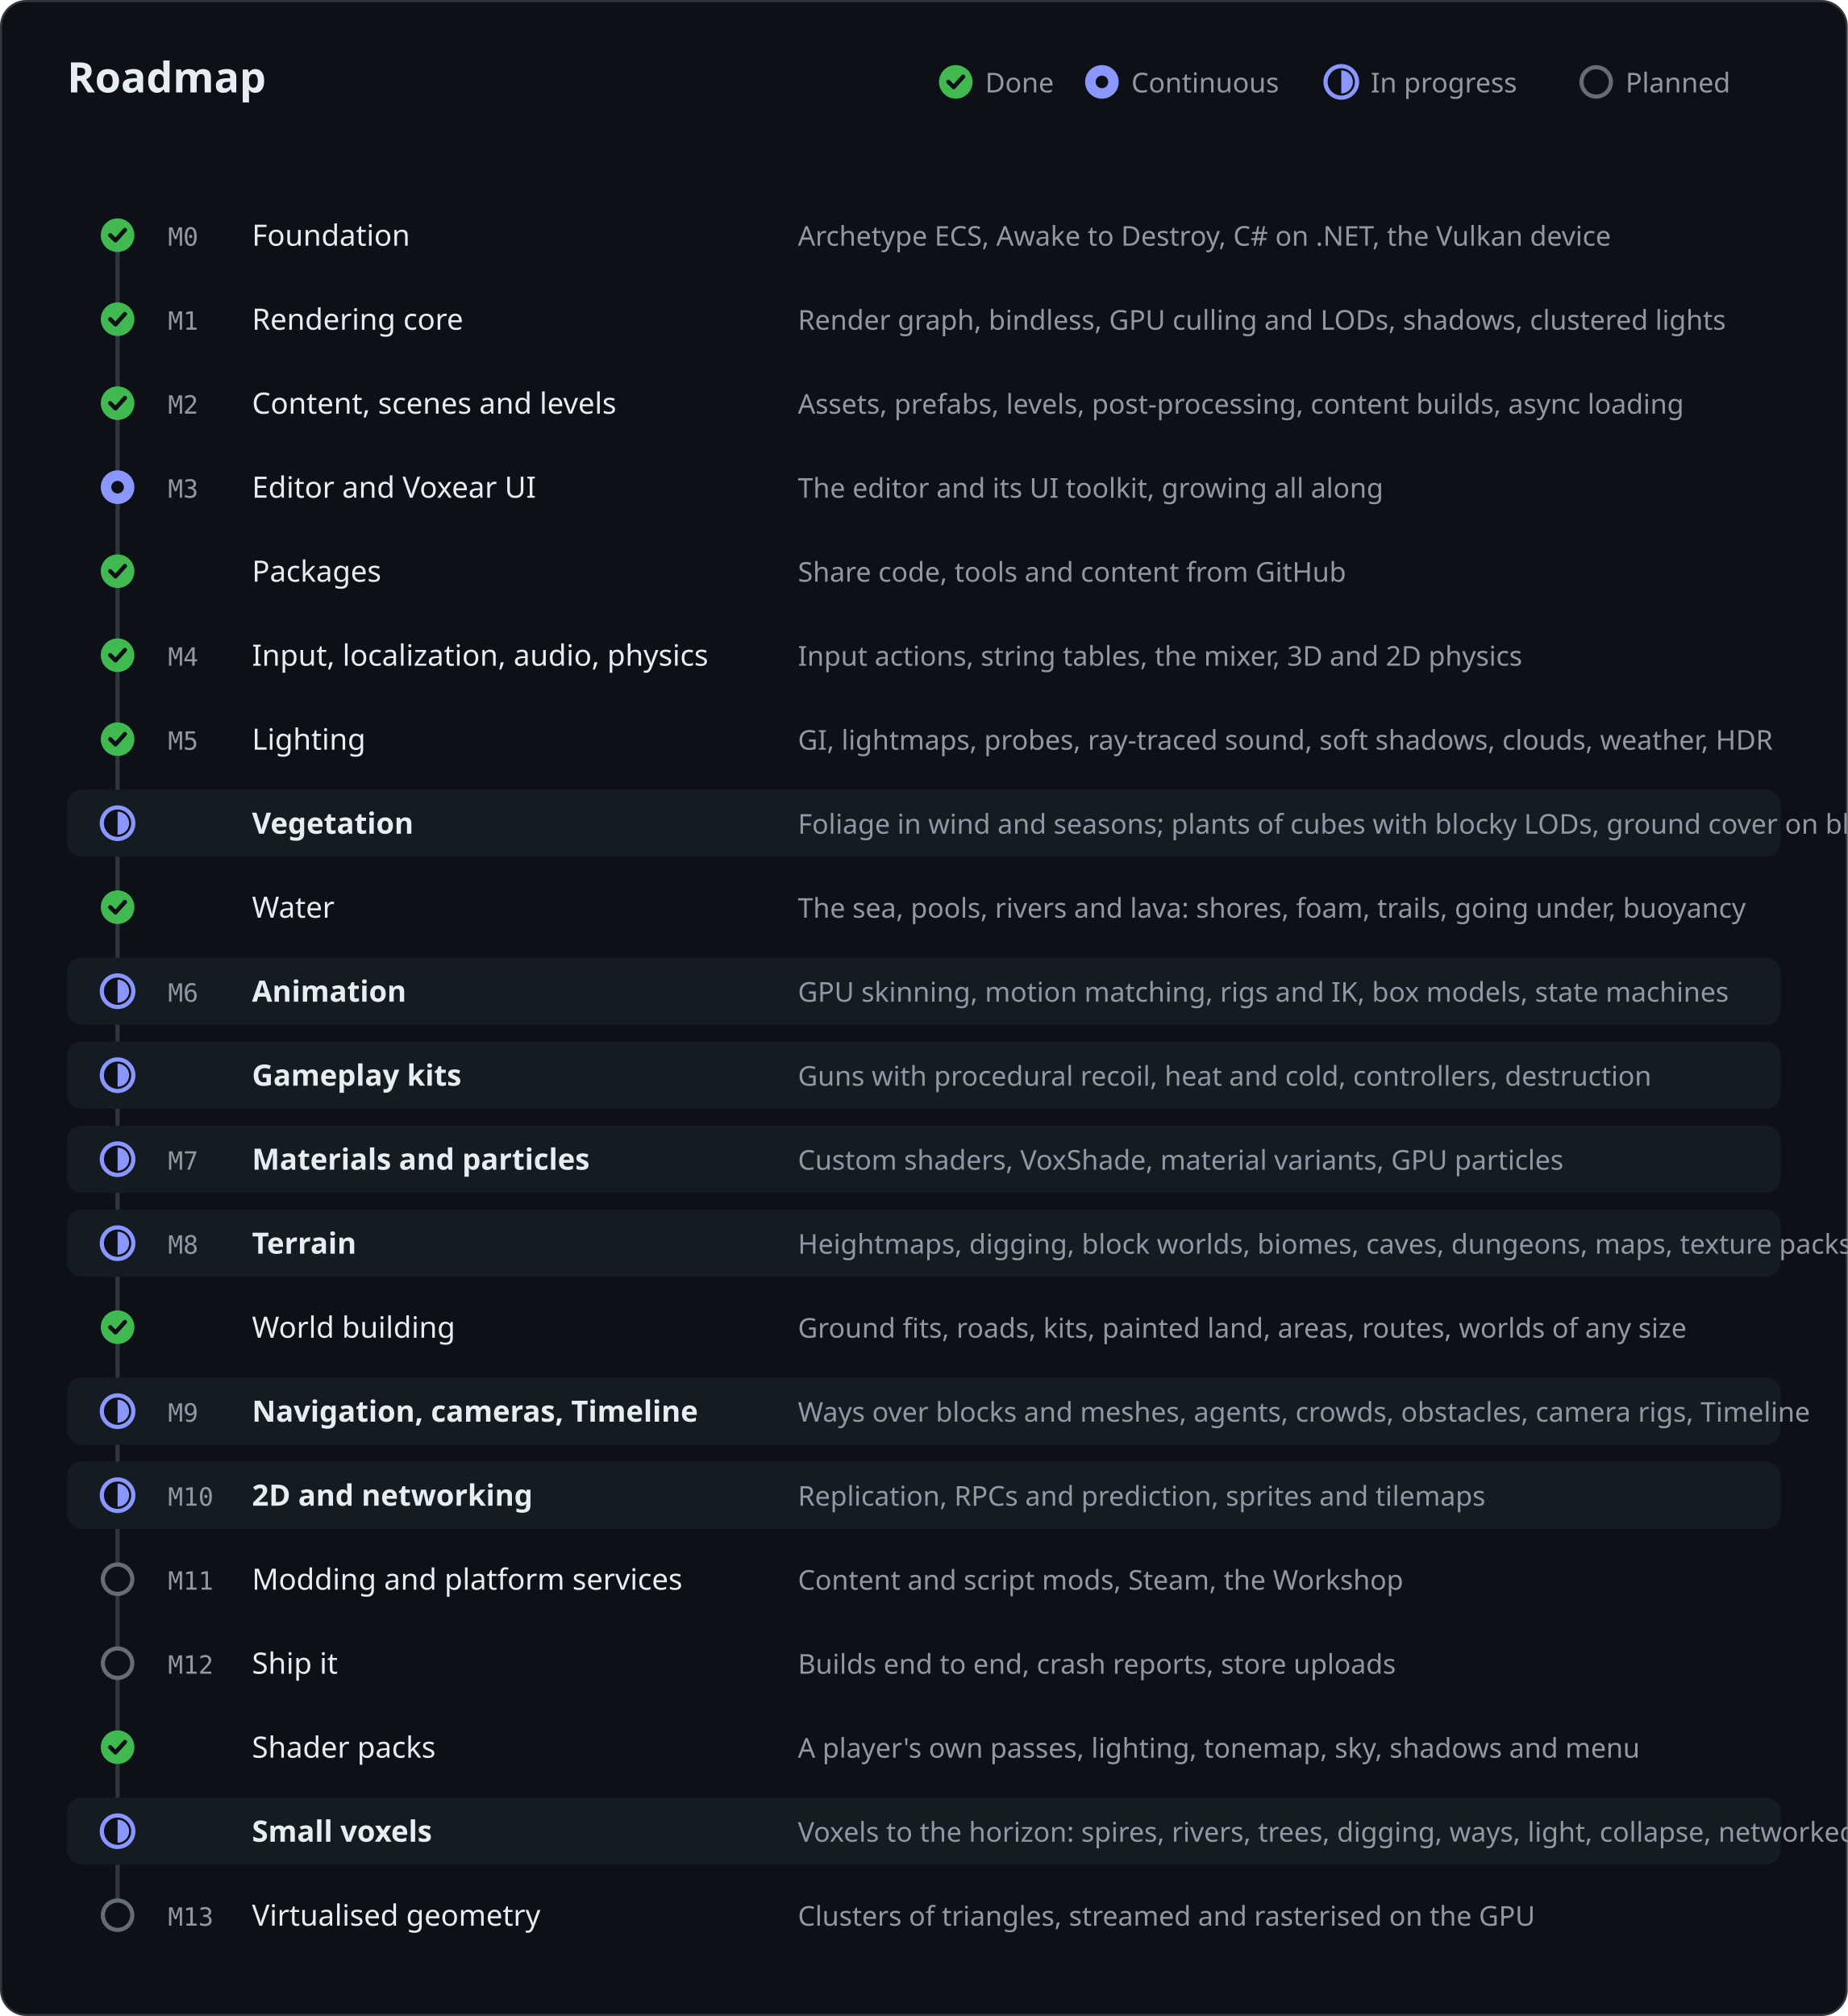
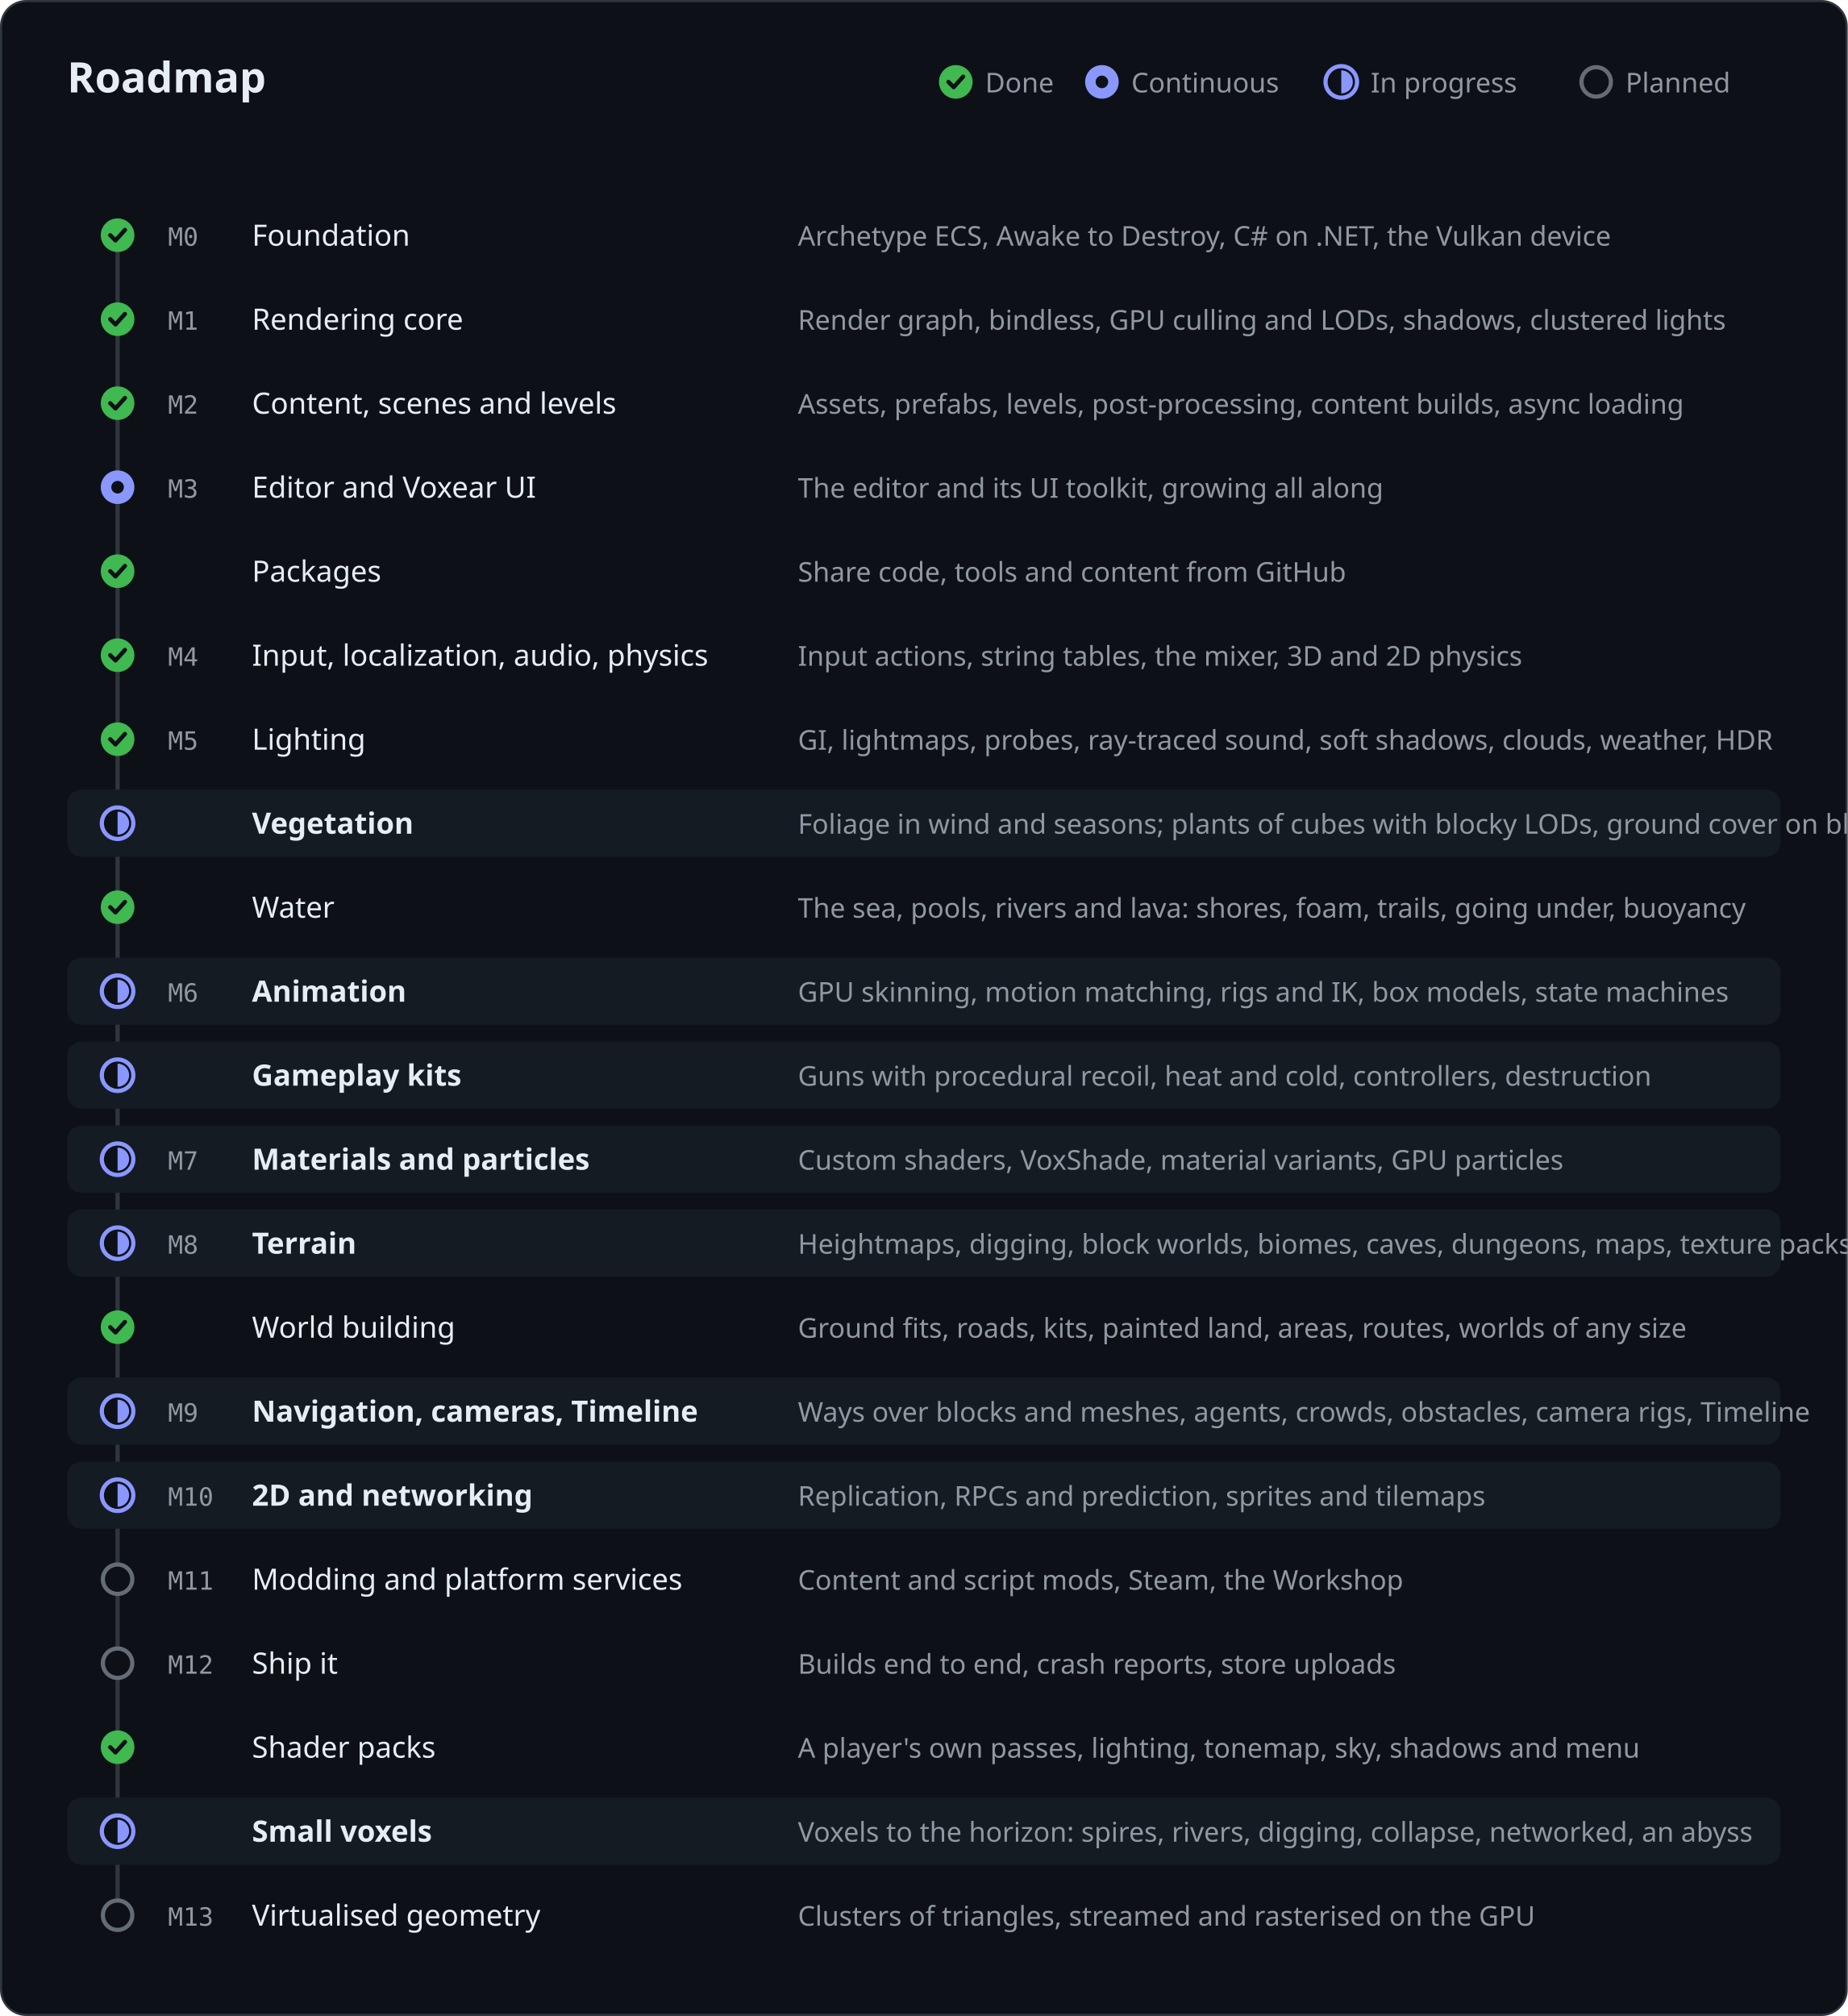
<svg xmlns="http://www.w3.org/2000/svg" width="880" height="960" viewBox="0 0 880 960" role="img" aria-label="Voxear roadmap">
  <rect x="0.5" y="0.5" width="879" height="959" rx="12" fill="#0d1117" stroke="#30363d" />
  <text x="32" y="44" font-family="-apple-system, BlinkMacSystemFont, 'Segoe UI', 'Noto Sans', Helvetica, Arial, sans-serif" font-size="20" font-weight="600" fill="#e6edf3">Roadmap</text>
  <circle cx="760.2" cy="39" r="7" fill="#0d1117" stroke="#656c76" stroke-width="2" />
  <text x="774.2" y="44" font-family="-apple-system, BlinkMacSystemFont, 'Segoe UI', 'Noto Sans', Helvetica, Arial, sans-serif" font-size="13" fill="#9198a1">Planned</text>
  <circle cx="638.8" cy="39" r="7.5" fill="#0d1117" stroke="#8a97ff" stroke-width="2" />
  <path d="M638.8 33.5 a5.5 5.5 0 0 1 0 11 z" fill="#8a97ff" />
  <text x="652.8" y="44" font-family="-apple-system, BlinkMacSystemFont, 'Segoe UI', 'Noto Sans', Helvetica, Arial, sans-serif" font-size="13" fill="#9198a1">In progress</text>
  <circle cx="524.8" cy="39" r="8" fill="#8a97ff" />
  <circle cx="524.8" cy="39" r="3" fill="#0d1117" />
  <text x="538.8" y="44" font-family="-apple-system, BlinkMacSystemFont, 'Segoe UI', 'Noto Sans', Helvetica, Arial, sans-serif" font-size="13" fill="#9198a1">Continuous</text>
  <circle cx="455.2" cy="39" r="8" fill="#3fb950" />
  <path d="M451.7 39 l2.5 2.5 l4.5-5" fill="none" stroke="#0d1117" stroke-width="2" stroke-linecap="round" stroke-linejoin="round" />
  <text x="469.2" y="44" font-family="-apple-system, BlinkMacSystemFont, 'Segoe UI', 'Noto Sans', Helvetica, Arial, sans-serif" font-size="13" fill="#9198a1">Done</text>
  <line x1="56" y1="112" x2="56" y2="912" stroke="#30363d" stroke-width="2" />
  <circle cx="56" cy="112" r="8" fill="#3fb950" />
  <path d="M52.5 112 l2.5 2.5 l4.5-5" fill="none" stroke="#0d1117" stroke-width="2" stroke-linecap="round" stroke-linejoin="round" />
  <text x="80" y="117" font-family="ui-monospace, SFMono-Regular, 'SF Mono', Menlo, Consolas, monospace" font-size="12" fill="#9198a1">M0</text>
  <text x="120" y="117" font-family="-apple-system, BlinkMacSystemFont, 'Segoe UI', 'Noto Sans', Helvetica, Arial, sans-serif" font-size="14" font-weight="500" fill="#e6edf3">Foundation</text>
  <text x="380" y="117" font-family="-apple-system, BlinkMacSystemFont, 'Segoe UI', 'Noto Sans', Helvetica, Arial, sans-serif" font-size="13" fill="#9198a1">Archetype ECS, Awake to Destroy, C# on .NET, the Vulkan device</text>
  <circle cx="56" cy="152" r="8" fill="#3fb950" />
  <path d="M52.5 152 l2.5 2.5 l4.5-5" fill="none" stroke="#0d1117" stroke-width="2" stroke-linecap="round" stroke-linejoin="round" />
  <text x="80" y="157" font-family="ui-monospace, SFMono-Regular, 'SF Mono', Menlo, Consolas, monospace" font-size="12" fill="#9198a1">M1</text>
  <text x="120" y="157" font-family="-apple-system, BlinkMacSystemFont, 'Segoe UI', 'Noto Sans', Helvetica, Arial, sans-serif" font-size="14" font-weight="500" fill="#e6edf3">Rendering core</text>
  <text x="380" y="157" font-family="-apple-system, BlinkMacSystemFont, 'Segoe UI', 'Noto Sans', Helvetica, Arial, sans-serif" font-size="13" fill="#9198a1">Render graph, bindless, GPU culling and LODs, shadows, clustered lights</text>
  <circle cx="56" cy="192" r="8" fill="#3fb950" />
  <path d="M52.5 192 l2.5 2.5 l4.5-5" fill="none" stroke="#0d1117" stroke-width="2" stroke-linecap="round" stroke-linejoin="round" />
  <text x="80" y="197" font-family="ui-monospace, SFMono-Regular, 'SF Mono', Menlo, Consolas, monospace" font-size="12" fill="#9198a1">M2</text>
  <text x="120" y="197" font-family="-apple-system, BlinkMacSystemFont, 'Segoe UI', 'Noto Sans', Helvetica, Arial, sans-serif" font-size="14" font-weight="500" fill="#e6edf3">Content, scenes and levels</text>
  <text x="380" y="197" font-family="-apple-system, BlinkMacSystemFont, 'Segoe UI', 'Noto Sans', Helvetica, Arial, sans-serif" font-size="13" fill="#9198a1">Assets, prefabs, levels, post-processing, content builds, async loading</text>
  <circle cx="56" cy="232" r="8" fill="#8a97ff" />
  <circle cx="56" cy="232" r="3" fill="#0d1117" />
  <text x="80" y="237" font-family="ui-monospace, SFMono-Regular, 'SF Mono', Menlo, Consolas, monospace" font-size="12" fill="#9198a1">M3</text>
  <text x="120" y="237" font-family="-apple-system, BlinkMacSystemFont, 'Segoe UI', 'Noto Sans', Helvetica, Arial, sans-serif" font-size="14" font-weight="500" fill="#e6edf3">Editor and Voxear UI</text>
  <text x="380" y="237" font-family="-apple-system, BlinkMacSystemFont, 'Segoe UI', 'Noto Sans', Helvetica, Arial, sans-serif" font-size="13" fill="#9198a1">The editor and its UI toolkit, growing all along</text>
  <circle cx="56" cy="272" r="8" fill="#3fb950" />
  <path d="M52.5 272 l2.5 2.5 l4.5-5" fill="none" stroke="#0d1117" stroke-width="2" stroke-linecap="round" stroke-linejoin="round" />
  <text x="80" y="277" font-family="ui-monospace, SFMono-Regular, 'SF Mono', Menlo, Consolas, monospace" font-size="12" fill="#9198a1" />
  <text x="120" y="277" font-family="-apple-system, BlinkMacSystemFont, 'Segoe UI', 'Noto Sans', Helvetica, Arial, sans-serif" font-size="14" font-weight="500" fill="#e6edf3">Packages</text>
  <text x="380" y="277" font-family="-apple-system, BlinkMacSystemFont, 'Segoe UI', 'Noto Sans', Helvetica, Arial, sans-serif" font-size="13" fill="#9198a1">Share code, tools and content from GitHub</text>
  <circle cx="56" cy="312" r="8" fill="#3fb950" />
  <path d="M52.5 312 l2.5 2.5 l4.5-5" fill="none" stroke="#0d1117" stroke-width="2" stroke-linecap="round" stroke-linejoin="round" />
  <text x="80" y="317" font-family="ui-monospace, SFMono-Regular, 'SF Mono', Menlo, Consolas, monospace" font-size="12" fill="#9198a1">M4</text>
  <text x="120" y="317" font-family="-apple-system, BlinkMacSystemFont, 'Segoe UI', 'Noto Sans', Helvetica, Arial, sans-serif" font-size="14" font-weight="500" fill="#e6edf3">Input, localization, audio, physics</text>
  <text x="380" y="317" font-family="-apple-system, BlinkMacSystemFont, 'Segoe UI', 'Noto Sans', Helvetica, Arial, sans-serif" font-size="13" fill="#9198a1">Input actions, string tables, the mixer, 3D and 2D physics</text>
  <circle cx="56" cy="352" r="8" fill="#3fb950" />
  <path d="M52.5 352 l2.5 2.5 l4.5-5" fill="none" stroke="#0d1117" stroke-width="2" stroke-linecap="round" stroke-linejoin="round" />
  <text x="80" y="357" font-family="ui-monospace, SFMono-Regular, 'SF Mono', Menlo, Consolas, monospace" font-size="12" fill="#9198a1">M5</text>
  <text x="120" y="357" font-family="-apple-system, BlinkMacSystemFont, 'Segoe UI', 'Noto Sans', Helvetica, Arial, sans-serif" font-size="14" font-weight="500" fill="#e6edf3">Lighting</text>
  <text x="380" y="357" font-family="-apple-system, BlinkMacSystemFont, 'Segoe UI', 'Noto Sans', Helvetica, Arial, sans-serif" font-size="13" fill="#9198a1">GI, lightmaps, probes, ray-traced sound, soft shadows, clouds, weather, HDR</text>
  <rect x="32" y="376" width="816" height="32" rx="7" fill="#151b23" />
  <circle cx="56" cy="392" r="7.5" fill="#0d1117" stroke="#8a97ff" stroke-width="2" />
  <path d="M56 386.5 a5.5 5.5 0 0 1 0 11 z" fill="#8a97ff" />
  <text x="80" y="397" font-family="ui-monospace, SFMono-Regular, 'SF Mono', Menlo, Consolas, monospace" font-size="12" fill="#9198a1" />
  <text x="120" y="397" font-family="-apple-system, BlinkMacSystemFont, 'Segoe UI', 'Noto Sans', Helvetica, Arial, sans-serif" font-size="14" font-weight="600" fill="#e6edf3">Vegetation</text>
  <text x="380" y="397" font-family="-apple-system, BlinkMacSystemFont, 'Segoe UI', 'Noto Sans', Helvetica, Arial, sans-serif" font-size="13" fill="#9198a1">Foliage in wind and seasons; plants of cubes with blocky LODs, ground cover on blocks</text>
  <circle cx="56" cy="432" r="8" fill="#3fb950" />
  <path d="M52.5 432 l2.5 2.5 l4.5-5" fill="none" stroke="#0d1117" stroke-width="2" stroke-linecap="round" stroke-linejoin="round" />
  <text x="80" y="437" font-family="ui-monospace, SFMono-Regular, 'SF Mono', Menlo, Consolas, monospace" font-size="12" fill="#9198a1" />
  <text x="120" y="437" font-family="-apple-system, BlinkMacSystemFont, 'Segoe UI', 'Noto Sans', Helvetica, Arial, sans-serif" font-size="14" font-weight="500" fill="#e6edf3">Water</text>
  <text x="380" y="437" font-family="-apple-system, BlinkMacSystemFont, 'Segoe UI', 'Noto Sans', Helvetica, Arial, sans-serif" font-size="13" fill="#9198a1">The sea, pools, rivers and lava: shores, foam, trails, going under, buoyancy</text>
  <rect x="32" y="456" width="816" height="32" rx="7" fill="#151b23" />
  <circle cx="56" cy="472" r="7.5" fill="#0d1117" stroke="#8a97ff" stroke-width="2" />
  <path d="M56 466.5 a5.5 5.5 0 0 1 0 11 z" fill="#8a97ff" />
  <text x="80" y="477" font-family="ui-monospace, SFMono-Regular, 'SF Mono', Menlo, Consolas, monospace" font-size="12" fill="#9198a1">M6</text>
  <text x="120" y="477" font-family="-apple-system, BlinkMacSystemFont, 'Segoe UI', 'Noto Sans', Helvetica, Arial, sans-serif" font-size="14" font-weight="600" fill="#e6edf3">Animation</text>
  <text x="380" y="477" font-family="-apple-system, BlinkMacSystemFont, 'Segoe UI', 'Noto Sans', Helvetica, Arial, sans-serif" font-size="13" fill="#9198a1">GPU skinning, motion matching, rigs and IK, box models, state machines</text>
  <rect x="32" y="496" width="816" height="32" rx="7" fill="#151b23" />
  <circle cx="56" cy="512" r="7.5" fill="#0d1117" stroke="#8a97ff" stroke-width="2" />
  <path d="M56 506.5 a5.5 5.5 0 0 1 0 11 z" fill="#8a97ff" />
  <text x="80" y="517" font-family="ui-monospace, SFMono-Regular, 'SF Mono', Menlo, Consolas, monospace" font-size="12" fill="#9198a1" />
  <text x="120" y="517" font-family="-apple-system, BlinkMacSystemFont, 'Segoe UI', 'Noto Sans', Helvetica, Arial, sans-serif" font-size="14" font-weight="600" fill="#e6edf3">Gameplay kits</text>
  <text x="380" y="517" font-family="-apple-system, BlinkMacSystemFont, 'Segoe UI', 'Noto Sans', Helvetica, Arial, sans-serif" font-size="13" fill="#9198a1">Guns with procedural recoil, heat and cold, controllers, destruction</text>
  <rect x="32" y="536" width="816" height="32" rx="7" fill="#151b23" />
  <circle cx="56" cy="552" r="7.5" fill="#0d1117" stroke="#8a97ff" stroke-width="2" />
  <path d="M56 546.5 a5.5 5.5 0 0 1 0 11 z" fill="#8a97ff" />
  <text x="80" y="557" font-family="ui-monospace, SFMono-Regular, 'SF Mono', Menlo, Consolas, monospace" font-size="12" fill="#9198a1">M7</text>
  <text x="120" y="557" font-family="-apple-system, BlinkMacSystemFont, 'Segoe UI', 'Noto Sans', Helvetica, Arial, sans-serif" font-size="14" font-weight="600" fill="#e6edf3">Materials and particles</text>
  <text x="380" y="557" font-family="-apple-system, BlinkMacSystemFont, 'Segoe UI', 'Noto Sans', Helvetica, Arial, sans-serif" font-size="13" fill="#9198a1">Custom shaders, VoxShade, material variants, GPU particles</text>
  <rect x="32" y="576" width="816" height="32" rx="7" fill="#151b23" />
  <circle cx="56" cy="592" r="7.5" fill="#0d1117" stroke="#8a97ff" stroke-width="2" />
  <path d="M56 586.5 a5.5 5.5 0 0 1 0 11 z" fill="#8a97ff" />
  <text x="80" y="597" font-family="ui-monospace, SFMono-Regular, 'SF Mono', Menlo, Consolas, monospace" font-size="12" fill="#9198a1">M8</text>
  <text x="120" y="597" font-family="-apple-system, BlinkMacSystemFont, 'Segoe UI', 'Noto Sans', Helvetica, Arial, sans-serif" font-size="14" font-weight="600" fill="#e6edf3">Terrain</text>
  <text x="380" y="597" font-family="-apple-system, BlinkMacSystemFont, 'Segoe UI', 'Noto Sans', Helvetica, Arial, sans-serif" font-size="13" fill="#9198a1">Heightmaps, digging, block worlds, biomes, caves, dungeons, maps, texture packs</text>
  <circle cx="56" cy="632" r="8" fill="#3fb950" />
  <path d="M52.5 632 l2.5 2.5 l4.5-5" fill="none" stroke="#0d1117" stroke-width="2" stroke-linecap="round" stroke-linejoin="round" />
  <text x="80" y="637" font-family="ui-monospace, SFMono-Regular, 'SF Mono', Menlo, Consolas, monospace" font-size="12" fill="#9198a1" />
  <text x="120" y="637" font-family="-apple-system, BlinkMacSystemFont, 'Segoe UI', 'Noto Sans', Helvetica, Arial, sans-serif" font-size="14" font-weight="500" fill="#e6edf3">World building</text>
  <text x="380" y="637" font-family="-apple-system, BlinkMacSystemFont, 'Segoe UI', 'Noto Sans', Helvetica, Arial, sans-serif" font-size="13" fill="#9198a1">Ground fits, roads, kits, painted land, areas, routes, worlds of any size</text>
  <rect x="32" y="656" width="816" height="32" rx="7" fill="#151b23" />
  <circle cx="56" cy="672" r="7.5" fill="#0d1117" stroke="#8a97ff" stroke-width="2" />
  <path d="M56 666.5 a5.5 5.5 0 0 1 0 11 z" fill="#8a97ff" />
  <text x="80" y="677" font-family="ui-monospace, SFMono-Regular, 'SF Mono', Menlo, Consolas, monospace" font-size="12" fill="#9198a1">M9</text>
  <text x="120" y="677" font-family="-apple-system, BlinkMacSystemFont, 'Segoe UI', 'Noto Sans', Helvetica, Arial, sans-serif" font-size="14" font-weight="600" fill="#e6edf3">Navigation, cameras, Timeline</text>
  <text x="380" y="677" font-family="-apple-system, BlinkMacSystemFont, 'Segoe UI', 'Noto Sans', Helvetica, Arial, sans-serif" font-size="13" fill="#9198a1">Ways over blocks and meshes, agents, crowds, obstacles, camera rigs, Timeline</text>
  <rect x="32" y="696" width="816" height="32" rx="7" fill="#151b23" />
  <circle cx="56" cy="712" r="7.5" fill="#0d1117" stroke="#8a97ff" stroke-width="2" />
  <path d="M56 706.5 a5.5 5.5 0 0 1 0 11 z" fill="#8a97ff" />
  <text x="80" y="717" font-family="ui-monospace, SFMono-Regular, 'SF Mono', Menlo, Consolas, monospace" font-size="12" fill="#9198a1">M10</text>
  <text x="120" y="717" font-family="-apple-system, BlinkMacSystemFont, 'Segoe UI', 'Noto Sans', Helvetica, Arial, sans-serif" font-size="14" font-weight="600" fill="#e6edf3">2D and networking</text>
  <text x="380" y="717" font-family="-apple-system, BlinkMacSystemFont, 'Segoe UI', 'Noto Sans', Helvetica, Arial, sans-serif" font-size="13" fill="#9198a1">Replication, RPCs and prediction, sprites and tilemaps</text>
  <circle cx="56" cy="752" r="7" fill="#0d1117" stroke="#656c76" stroke-width="2" />
  <text x="80" y="757" font-family="ui-monospace, SFMono-Regular, 'SF Mono', Menlo, Consolas, monospace" font-size="12" fill="#9198a1">M11</text>
  <text x="120" y="757" font-family="-apple-system, BlinkMacSystemFont, 'Segoe UI', 'Noto Sans', Helvetica, Arial, sans-serif" font-size="14" font-weight="500" fill="#e6edf3">Modding and platform services</text>
  <text x="380" y="757" font-family="-apple-system, BlinkMacSystemFont, 'Segoe UI', 'Noto Sans', Helvetica, Arial, sans-serif" font-size="13" fill="#9198a1">Content and script mods, Steam, the Workshop</text>
  <circle cx="56" cy="792" r="7" fill="#0d1117" stroke="#656c76" stroke-width="2" />
  <text x="80" y="797" font-family="ui-monospace, SFMono-Regular, 'SF Mono', Menlo, Consolas, monospace" font-size="12" fill="#9198a1">M12</text>
  <text x="120" y="797" font-family="-apple-system, BlinkMacSystemFont, 'Segoe UI', 'Noto Sans', Helvetica, Arial, sans-serif" font-size="14" font-weight="500" fill="#e6edf3">Ship it</text>
  <text x="380" y="797" font-family="-apple-system, BlinkMacSystemFont, 'Segoe UI', 'Noto Sans', Helvetica, Arial, sans-serif" font-size="13" fill="#9198a1">Builds end to end, crash reports, store uploads</text>
  <circle cx="56" cy="832" r="8" fill="#3fb950" />
  <path d="M52.5 832 l2.5 2.5 l4.5-5" fill="none" stroke="#0d1117" stroke-width="2" stroke-linecap="round" stroke-linejoin="round" />
  <text x="80" y="837" font-family="ui-monospace, SFMono-Regular, 'SF Mono', Menlo, Consolas, monospace" font-size="12" fill="#9198a1" />
  <text x="120" y="837" font-family="-apple-system, BlinkMacSystemFont, 'Segoe UI', 'Noto Sans', Helvetica, Arial, sans-serif" font-size="14" font-weight="500" fill="#e6edf3">Shader packs</text>
  <text x="380" y="837" font-family="-apple-system, BlinkMacSystemFont, 'Segoe UI', 'Noto Sans', Helvetica, Arial, sans-serif" font-size="13" fill="#9198a1">A player's own passes, lighting, tonemap, sky, shadows and menu</text>
  <rect x="32" y="856" width="816" height="32" rx="7" fill="#151b23" />
  <circle cx="56" cy="872" r="7.5" fill="#0d1117" stroke="#8a97ff" stroke-width="2" />
  <path d="M56 866.5 a5.5 5.5 0 0 1 0 11 z" fill="#8a97ff" />
  <text x="80" y="877" font-family="ui-monospace, SFMono-Regular, 'SF Mono', Menlo, Consolas, monospace" font-size="12" fill="#9198a1" />
  <text x="120" y="877" font-family="-apple-system, BlinkMacSystemFont, 'Segoe UI', 'Noto Sans', Helvetica, Arial, sans-serif" font-size="14" font-weight="600" fill="#e6edf3">Small voxels</text>
-   <text x="380" y="877" font-family="-apple-system, BlinkMacSystemFont, 'Segoe UI', 'Noto Sans', Helvetica, Arial, sans-serif" font-size="13" fill="#9198a1">Voxels to the horizon: spires, rivers, trees, digging, ways, light, collapse, networked</text>
+   <text x="380" y="877" font-family="-apple-system, BlinkMacSystemFont, 'Segoe UI', 'Noto Sans', Helvetica, Arial, sans-serif" font-size="13" fill="#9198a1">Voxels to the horizon: spires, rivers, digging, collapse, networked, an abyss</text>
  <circle cx="56" cy="912" r="7" fill="#0d1117" stroke="#656c76" stroke-width="2" />
  <text x="80" y="917" font-family="ui-monospace, SFMono-Regular, 'SF Mono', Menlo, Consolas, monospace" font-size="12" fill="#9198a1">M13</text>
  <text x="120" y="917" font-family="-apple-system, BlinkMacSystemFont, 'Segoe UI', 'Noto Sans', Helvetica, Arial, sans-serif" font-size="14" font-weight="500" fill="#e6edf3">Virtualised geometry</text>
  <text x="380" y="917" font-family="-apple-system, BlinkMacSystemFont, 'Segoe UI', 'Noto Sans', Helvetica, Arial, sans-serif" font-size="13" fill="#9198a1">Clusters of triangles, streamed and rasterised on the GPU</text>
</svg>
